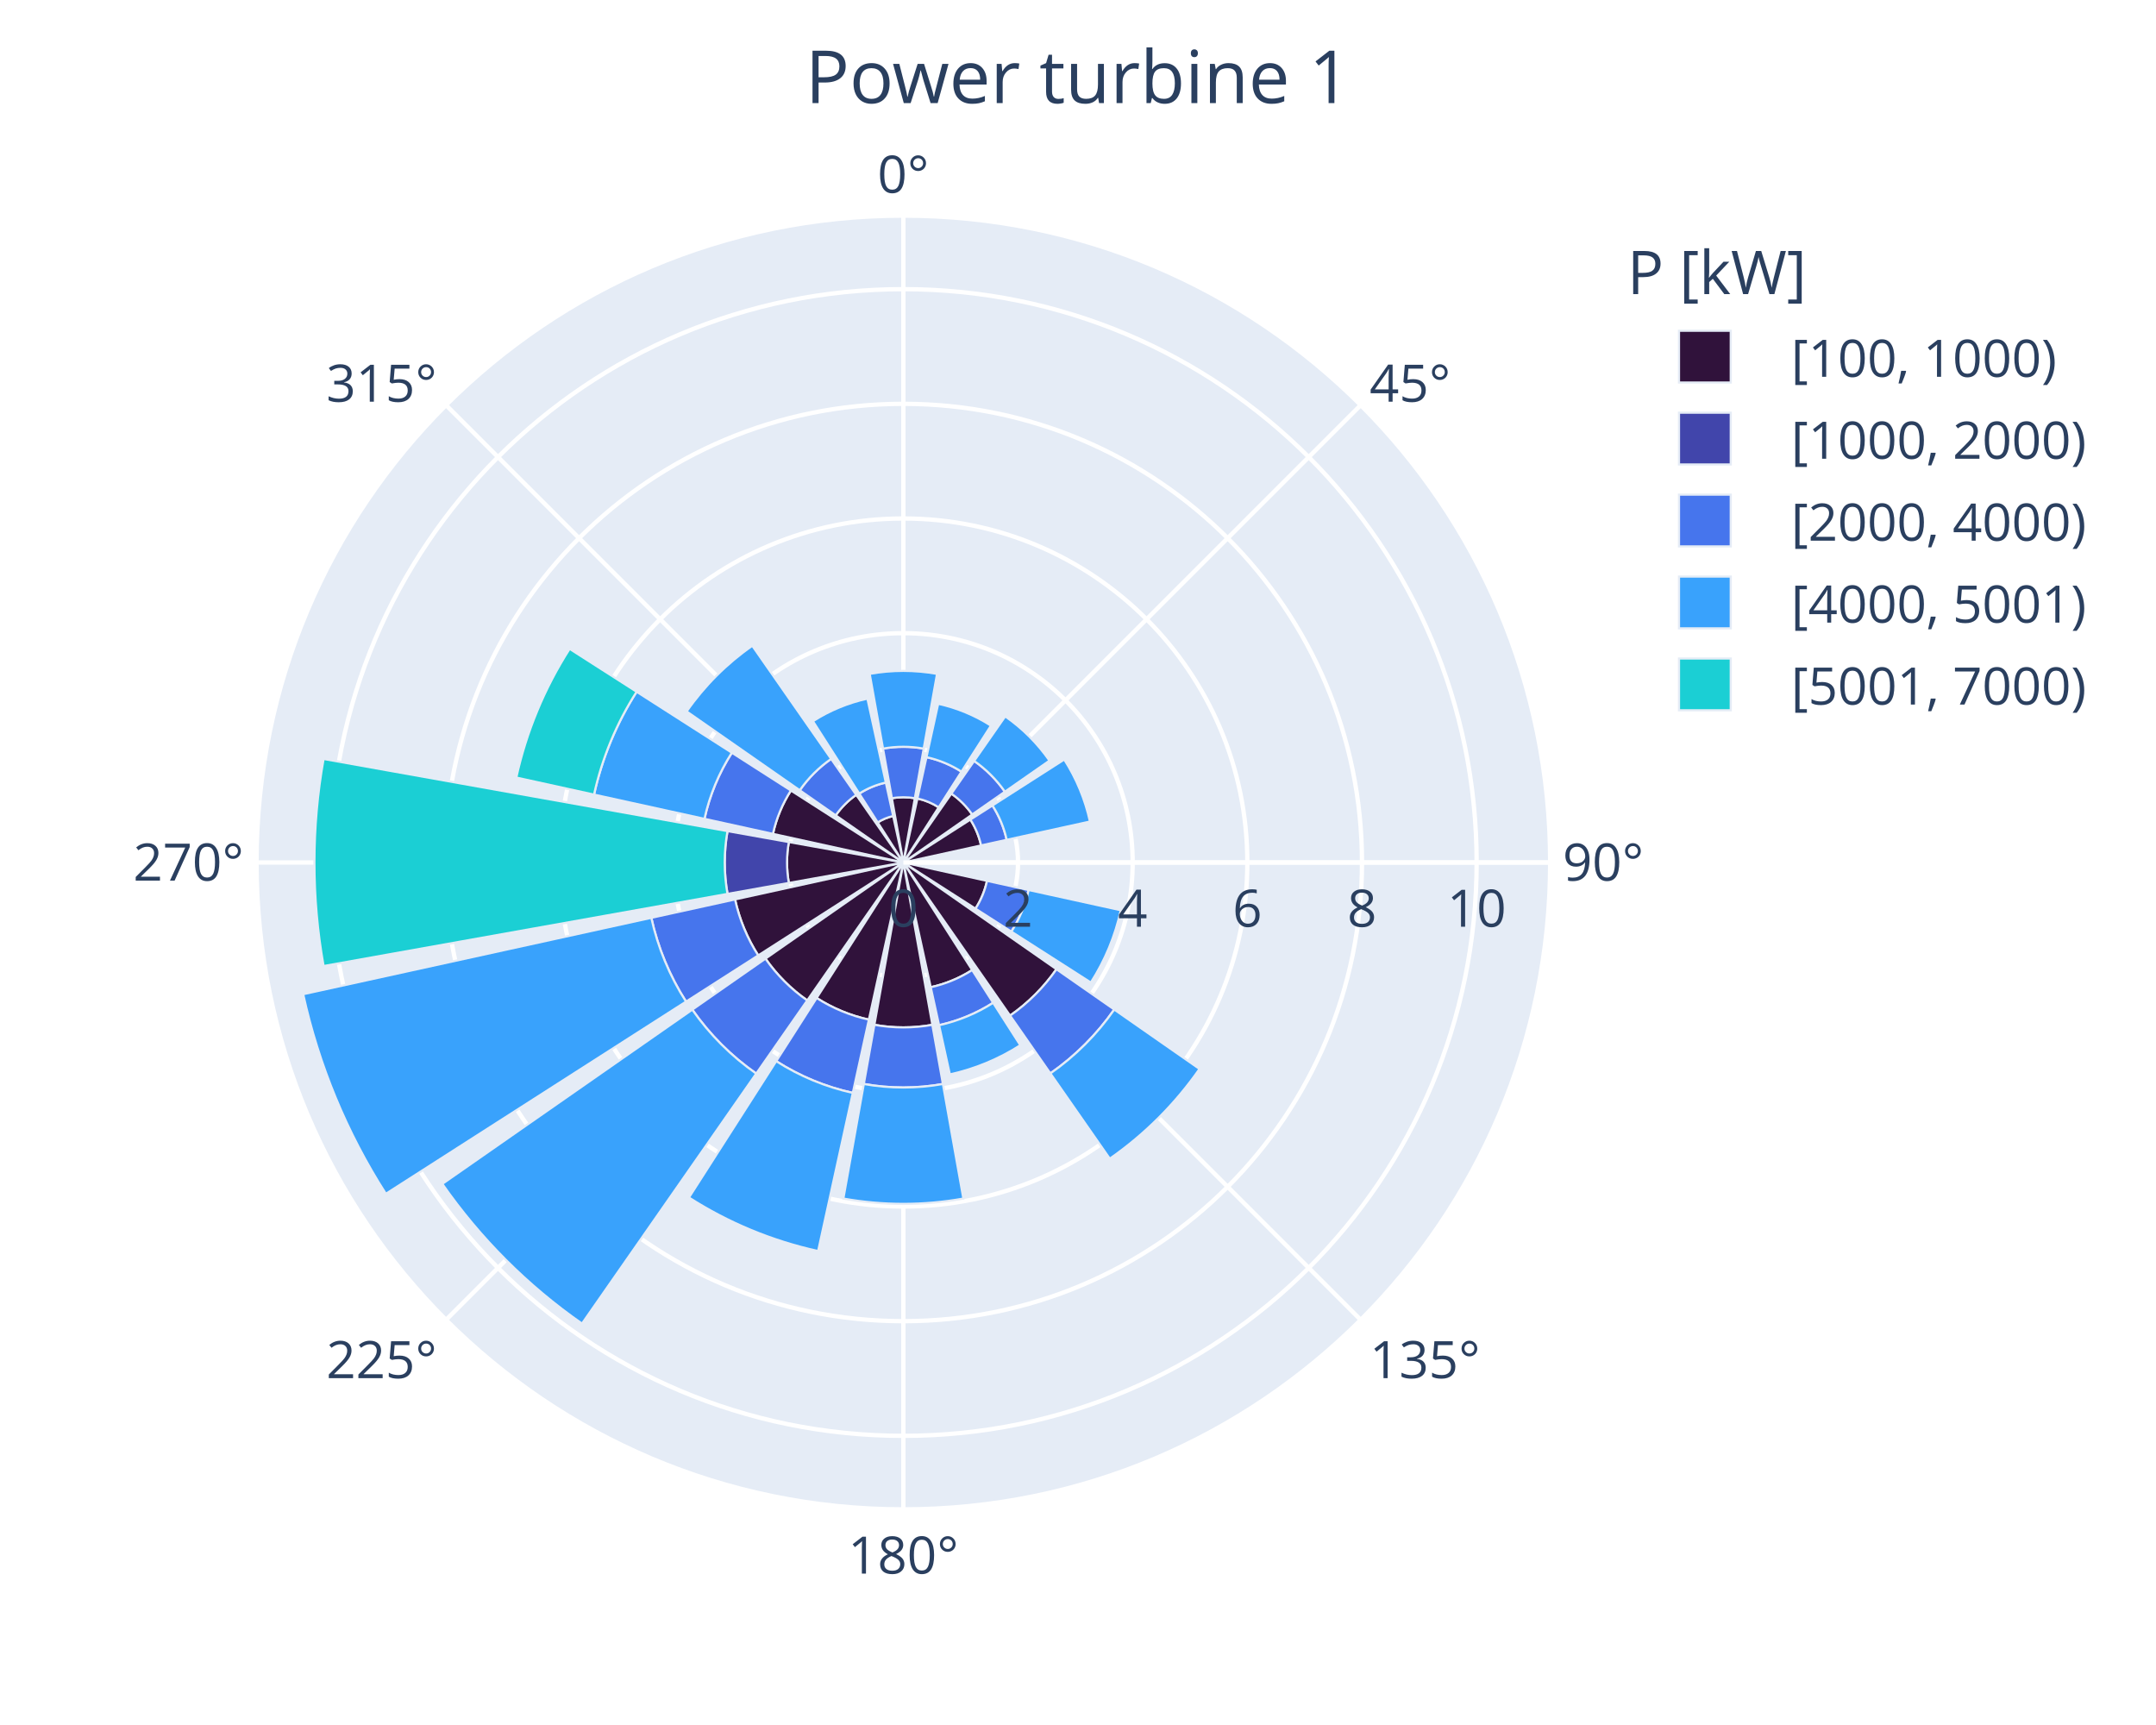
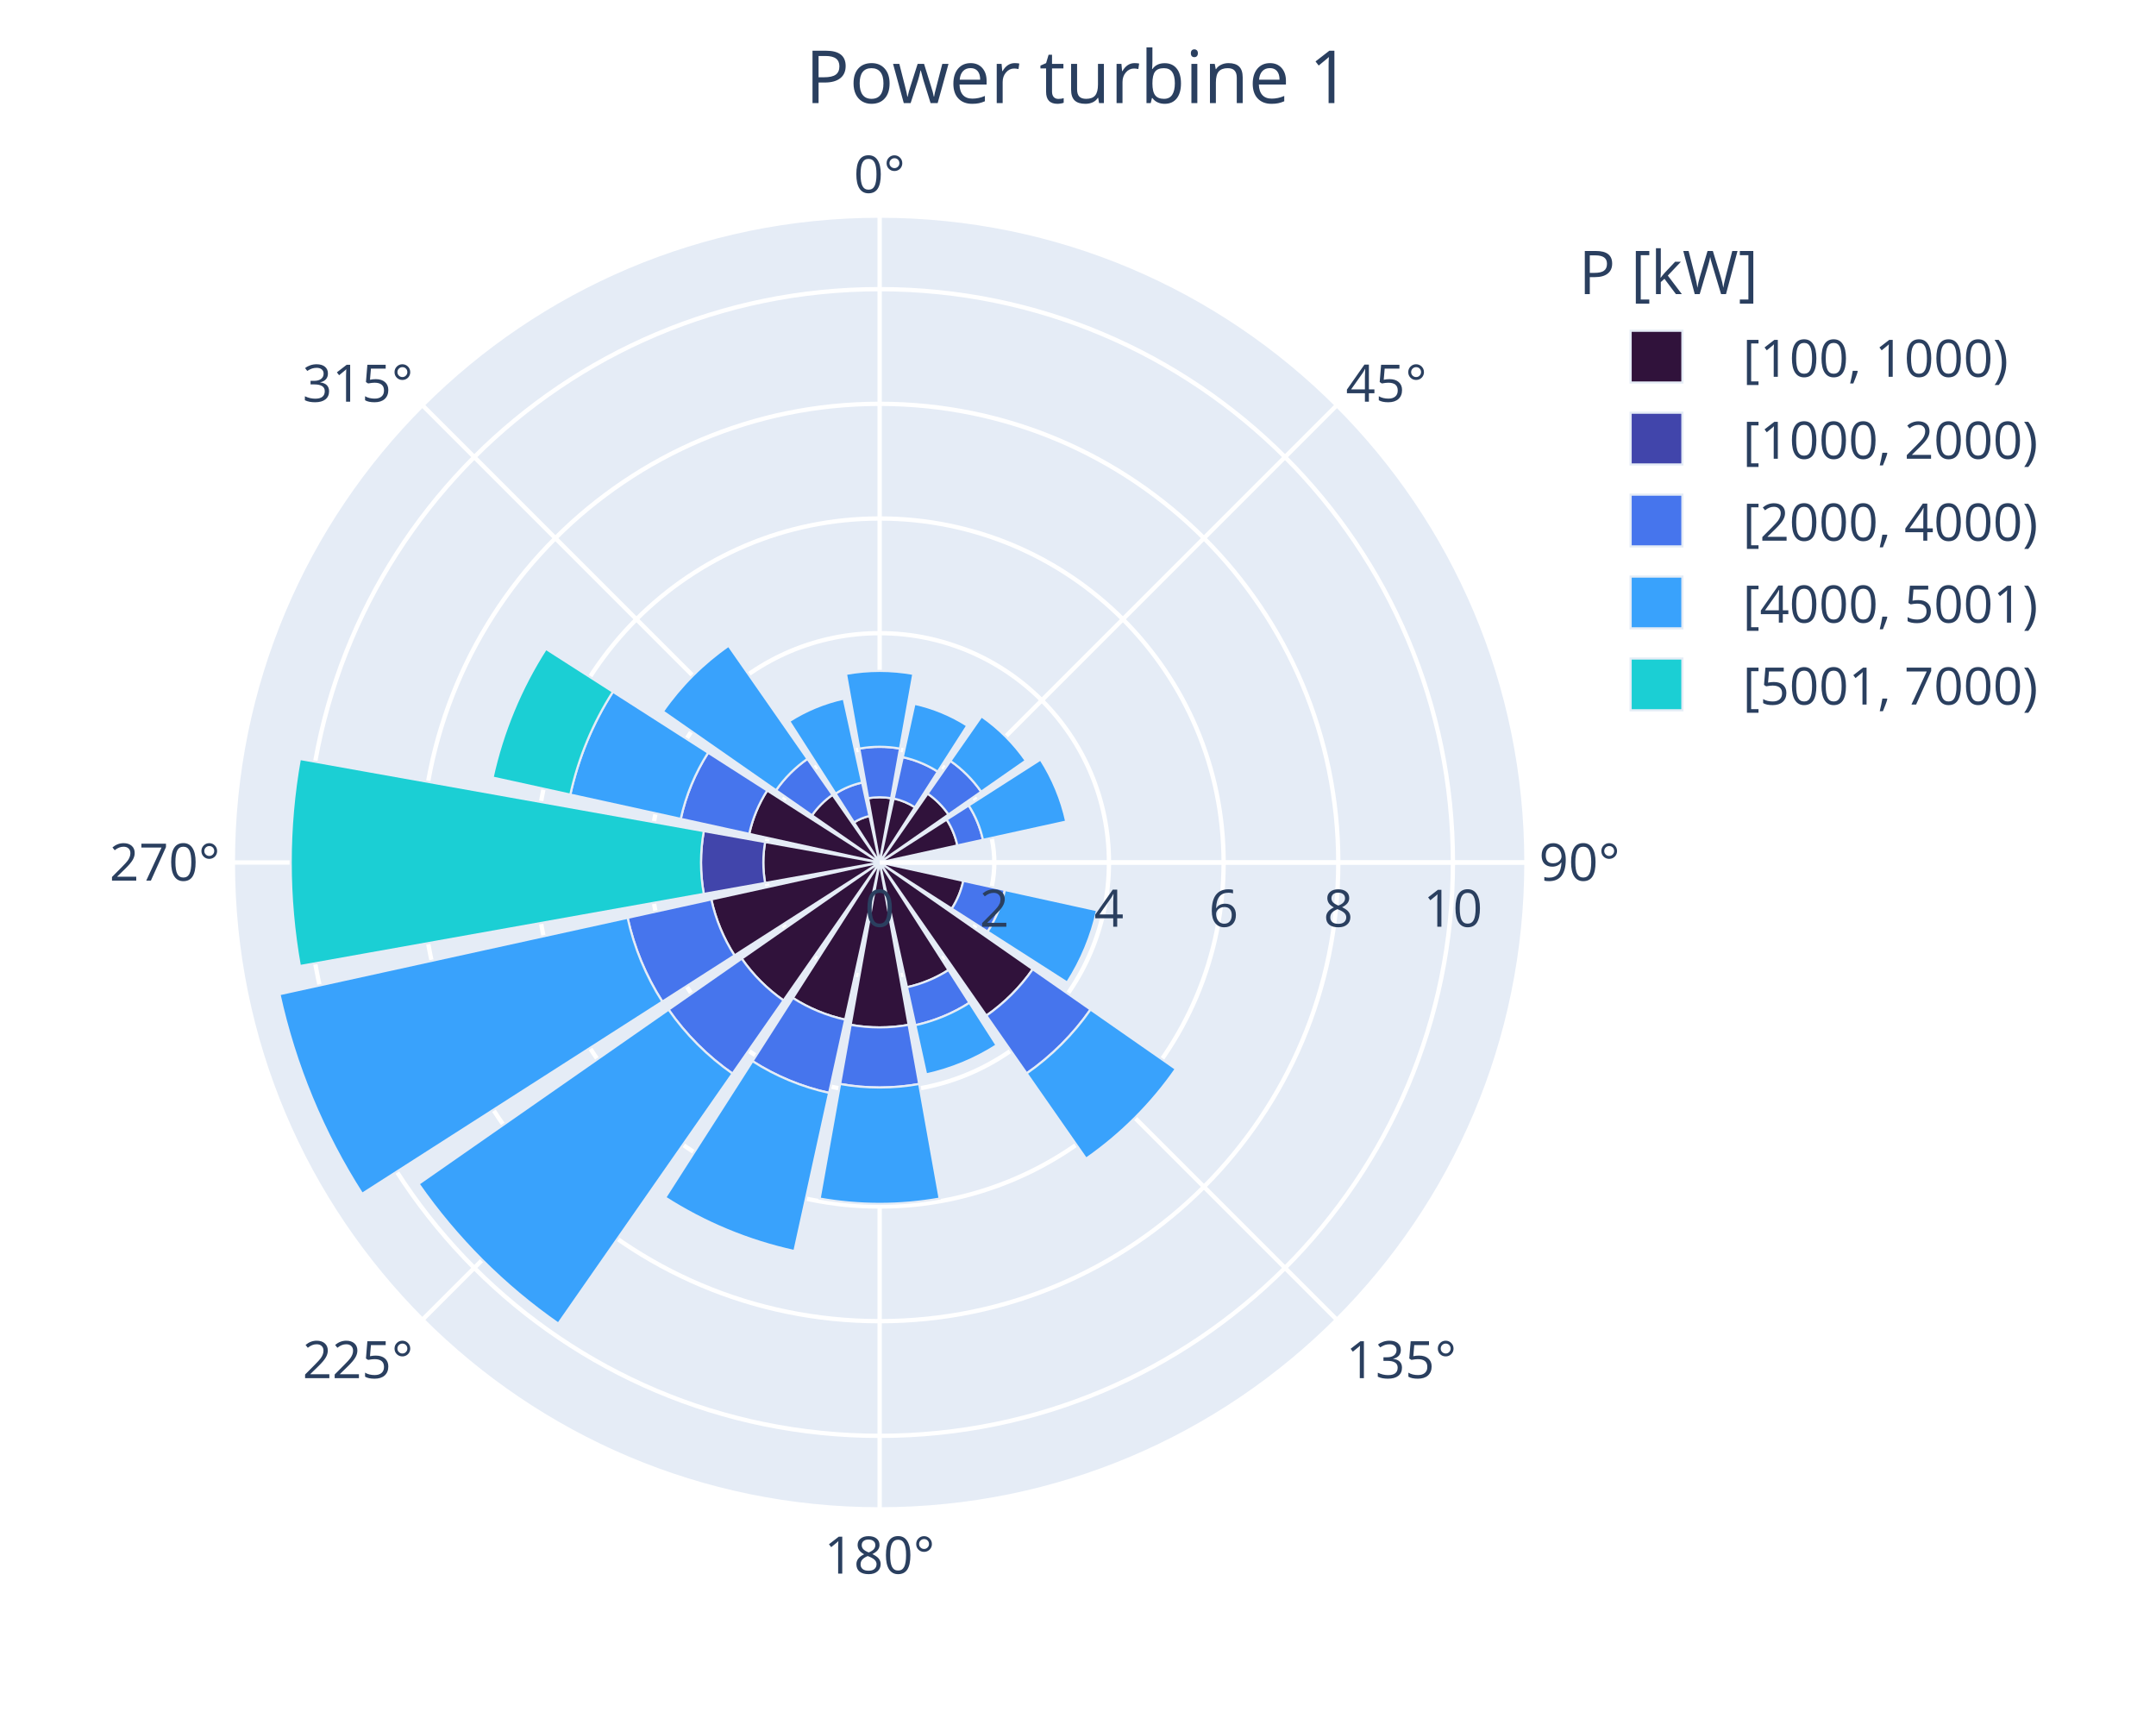
<svg xmlns="http://www.w3.org/2000/svg" class="main-svg" width="500" height="400" style="" viewBox="0 0 500 400">
  <rect x="0" y="0" width="500" height="400" style="fill: rgb(255, 255, 255); fill-opacity: 1;" />
-   <defs id="defs-4c8c38">
+   <defs id="defs-82ed6b">
    <g class="clips">
-       <clipPath id="clip4c8c38polar-for-traces">
+       <clipPath id="clip82ed6bpolar-for-traces">
        <path d="M150,0A150,150 0,1,0 -150,-1.8369701987210297e-14A150,150 0,1,0 150,3.6739403974420595e-14Z" transform="translate(150,150)" />
      </clipPath>
    </g>
    <g class="gradients" />
    <g class="patterns" />
  </defs>
  <g class="bglayer" />
  <g class="layer-below">
    <g class="imagelayer" />
    <g class="shapelayer" />
  </g>
  <g class="cartesianlayer" />
  <g class="polarlayer">
    <g class="polar">
      <g class="polarsublayer draglayer" />
      <g class="polarsublayer plotbg">
-         <path d="M150,0A150,150 0,1,0 -150,-1.8369701987210297e-14A150,150 0,1,0 150,3.6739403974420595e-14Z" transform="translate(209.5,200)" style="fill: rgb(229, 236, 246); fill-opacity: 1;" />
+         <path d="M150,0A150,150 0,1,0 -150,-1.8369701987210297e-14A150,150 0,1,0 150,3.6739403974420595e-14Z" transform="translate(204,200)" style="fill: rgb(229, 236, 246); fill-opacity: 1;" />
      </g>
      <g class="polarsublayer backplot">
        <g class="maplayer" />
      </g>
      <g class="polarsublayer angular-grid" style="fill: none;">
-         <path class="angularaxisgrid" d="M209.5,200L209.5,50" style="stroke: rgb(255, 255, 255); stroke-opacity: 1; stroke-width: 1px;" />
-         <path class="angularaxisgrid" d="M209.5,200L315.566,93.934" style="stroke: rgb(255, 255, 255); stroke-opacity: 1; stroke-width: 1px;" />
-         <path class="angularaxisgrid" d="M209.5,200L359.5,200" style="stroke: rgb(255, 255, 255); stroke-opacity: 1; stroke-width: 1px;" />
-         <path class="angularaxisgrid" d="M209.5,200L315.566,306.066" style="stroke: rgb(255, 255, 255); stroke-opacity: 1; stroke-width: 1px;" />
-         <path class="angularaxisgrid" d="M209.5,200L209.5,350" style="stroke: rgb(255, 255, 255); stroke-opacity: 1; stroke-width: 1px;" />
-         <path class="angularaxisgrid" d="M209.5,200L103.434,306.066" style="stroke: rgb(255, 255, 255); stroke-opacity: 1; stroke-width: 1px;" />
-         <path class="angularaxisgrid" d="M209.5,200L59.5,200" style="stroke: rgb(255, 255, 255); stroke-opacity: 1; stroke-width: 1px;" />
-         <path class="angularaxisgrid" d="M209.5,200L103.434,93.934" style="stroke: rgb(255, 255, 255); stroke-opacity: 1; stroke-width: 1px;" />
-       </g>
-       <g class="polarsublayer radial-grid" transform="translate(209.5,200)" style="fill: none;">
+         <path class="angularaxisgrid" d="M204,200L204,50" style="stroke: rgb(255, 255, 255); stroke-opacity: 1; stroke-width: 1px;" />
+         <path class="angularaxisgrid" d="M204,200L310.066,93.934" style="stroke: rgb(255, 255, 255); stroke-opacity: 1; stroke-width: 1px;" />
+         <path class="angularaxisgrid" d="M204,200L354,200" style="stroke: rgb(255, 255, 255); stroke-opacity: 1; stroke-width: 1px;" />
+         <path class="angularaxisgrid" d="M204,200L310.066,306.066" style="stroke: rgb(255, 255, 255); stroke-opacity: 1; stroke-width: 1px;" />
+         <path class="angularaxisgrid" d="M204,200L204,350" style="stroke: rgb(255, 255, 255); stroke-opacity: 1; stroke-width: 1px;" />
+         <path class="angularaxisgrid" d="M204,200L97.934,306.066" style="stroke: rgb(255, 255, 255); stroke-opacity: 1; stroke-width: 1px;" />
+         <path class="angularaxisgrid" d="M204,200L54,200" style="stroke: rgb(255, 255, 255); stroke-opacity: 1; stroke-width: 1px;" />
+         <path class="angularaxisgrid" d="M204,200L97.934,93.934" style="stroke: rgb(255, 255, 255); stroke-opacity: 1; stroke-width: 1px;" />
+       </g>
+       <g class="polarsublayer radial-grid" transform="translate(204,200)" style="fill: none;">
        <path class="xgrid" d="M26.59,0A26.59,26.59 0,1,0 -26.59,-3.2563358389328123e-15A26.59,26.59 0,1,0 26.59,6.512671677865625e-15Z" style="stroke: rgb(255, 255, 255); stroke-opacity: 1; stroke-width: 1px;" />
        <path class="xgrid" d="M53.18,0A53.18,53.18 0,1,0 -53.18,-6.512671677865625e-15A53.18,53.18 0,1,0 53.18,1.302534335573125e-14Z" style="stroke: rgb(255, 255, 255); stroke-opacity: 1; stroke-width: 1px;" />
        <path class="xgrid" d="M79.77,0A79.77,79.77 0,1,0 -79.77,-9.769007516798436e-15A79.77,79.77 0,1,0 79.77,1.9538015033596872e-14Z" style="stroke: rgb(255, 255, 255); stroke-opacity: 1; stroke-width: 1px;" />
        <path class="xgrid" d="M106.36,0A106.36,106.36 0,1,0 -106.36,-1.302534335573125e-14A106.36,106.36 0,1,0 106.36,2.60506867114625e-14Z" style="stroke: rgb(255, 255, 255); stroke-opacity: 1; stroke-width: 1px;" />
        <path class="xgrid" d="M132.95,0A132.95,132.95 0,1,0 -132.95,-1.6281679194664058e-14A132.95,132.95 0,1,0 132.95,3.2563358389328116e-14Z" style="stroke: rgb(255, 255, 255); stroke-opacity: 1; stroke-width: 1px;" />
      </g>
-       <g class="polarsublayer frontplot" transform="translate(59.5,50)" clip-path="url(#clip4c8c38polar-for-traces)">
+       <g class="polarsublayer frontplot" transform="translate(54,50)" clip-path="url(#clip82ed6bpolar-for-traces)">
        <g class="barlayer">
          <g class="trace bars" style="opacity: 1;">
            <g class="points">
              <g class="point" style="vector-effect: none; stroke-miterlimit: 2;">
                <path d="M150,150L152.66,135.105A15.13,15.13 0,0,0 147.34,135.105L150,150A0,0 0,0,1 150,150Z" style="opacity: 1; stroke-width: 0.5px; fill: rgb(48, 18, 59); fill-opacity: 1; stroke: rgb(229, 236, 246); stroke-opacity: 1;" />
              </g>
              <g class="point" style="vector-effect: none; stroke-miterlimit: 2;">
                <path d="M150,150L158.193,137.201A15.197,15.197 0,0,0 153.257,135.156L150,150A0,0 0,0,1 150,150Z" style="opacity: 1; stroke-width: 0.5px; fill: rgb(48, 18, 59); fill-opacity: 1; stroke: rgb(229, 236, 246); stroke-opacity: 1;" />
              </g>
              <g class="point" style="vector-effect: none; stroke-miterlimit: 2;">
                <path d="M150,150L165.969,138.87A19.464,19.464 0,0,0 161.13,134.031L150,150A0,0 0,0,1 150,150Z" style="opacity: 1; stroke-width: 0.5px; fill: rgb(48, 18, 59); fill-opacity: 1; stroke: rgb(229, 236, 246); stroke-opacity: 1;" />
              </g>
              <g class="point" style="vector-effect: none; stroke-miterlimit: 2;">
                <path d="M150,150L168.025,146.045A18.454,18.454 0,0,0 165.542,140.051L150,150A0,0 0,0,1 150,150Z" style="opacity: 1; stroke-width: 0.5px; fill: rgb(48, 18, 59); fill-opacity: 1; stroke: rgb(229, 236, 246); stroke-opacity: 1;" />
              </g>
              <g class="point" style="vector-effect: none; stroke-miterlimit: 2;">
                <path d="M0,0Z" style="opacity: 1; stroke-width: 0.5px; fill: rgb(48, 18, 59); fill-opacity: 1; stroke: rgb(229, 236, 246); stroke-opacity: 1;" />
              </g>
              <g class="point" style="vector-effect: none; stroke-miterlimit: 2;">
                <path d="M150,150L166.729,160.709A19.863,19.863 0,0,0 169.402,154.257L150,150A0,0 0,0,1 150,150Z" style="opacity: 1; stroke-width: 0.5px; fill: rgb(48, 18, 59); fill-opacity: 1; stroke: rgb(229, 236, 246); stroke-opacity: 1;" />
              </g>
              <g class="point" style="vector-effect: none; stroke-miterlimit: 2;">
                <path d="M150,150L174.745,185.504A43.276,43.276 0,0,0 185.504,174.745L150,150A0,0 0,0,1 150,150Z" style="opacity: 1; stroke-width: 0.5px; fill: rgb(48, 18, 59); fill-opacity: 1; stroke: rgb(229, 236, 246); stroke-opacity: 1;" />
              </g>
              <g class="point" style="vector-effect: none; stroke-miterlimit: 2;">
                <path d="M150,150L156.345,178.921A29.609,29.609 0,0,0 165.963,174.937L150,150A0,0 0,0,1 150,150Z" style="opacity: 1; stroke-width: 0.5px; fill: rgb(48, 18, 59); fill-opacity: 1; stroke: rgb(229, 236, 246); stroke-opacity: 1;" />
              </g>
              <g class="point" style="vector-effect: none; stroke-miterlimit: 2;">
                <path d="M150,150L143.278,187.642A38.238,38.238 0,0,0 156.722,187.642L150,150A0,0 0,0,1 150,150Z" style="opacity: 1; stroke-width: 0.5px; fill: rgb(48, 18, 59); fill-opacity: 1; stroke: rgb(229, 236, 246); stroke-opacity: 1;" />
              </g>
              <g class="point" style="vector-effect: none; stroke-miterlimit: 2;">
                <path d="M150,150L129.886,181.42A37.307,37.307 0,0,0 142.005,186.44L150,150A0,0 0,0,1 150,150Z" style="opacity: 1; stroke-width: 0.5px; fill: rgb(48, 18, 59); fill-opacity: 1; stroke: rgb(229, 236, 246); stroke-opacity: 1;" />
              </g>
              <g class="point" style="vector-effect: none; stroke-miterlimit: 2;">
                <path d="M150,150L118.019,172.289A38.982,38.982 0,0,0 127.711,181.981L150,150A0,0 0,0,1 150,150Z" style="opacity: 1; stroke-width: 0.5px; fill: rgb(48, 18, 59); fill-opacity: 1; stroke: rgb(229, 236, 246); stroke-opacity: 1;" />
              </g>
              <g class="point" style="vector-effect: none; stroke-miterlimit: 2;">
                <path d="M150,150L110.963,158.565A39.966,39.966 0,0,0 116.34,171.547L150,150A0,0 0,0,1 150,150Z" style="opacity: 1; stroke-width: 0.5px; fill: rgb(48, 18, 59); fill-opacity: 1; stroke: rgb(229, 236, 246); stroke-opacity: 1;" />
              </g>
              <g class="point" style="vector-effect: none; stroke-miterlimit: 2;">
                <path d="M150,150L123.444,145.258A26.976,26.976 0,0,0 123.444,154.742L150,150A0,0 0,0,1 150,150Z" style="opacity: 1; stroke-width: 0.5px; fill: rgb(48, 18, 59); fill-opacity: 1; stroke: rgb(229, 236, 246); stroke-opacity: 1;" />
              </g>
              <g class="point" style="vector-effect: none; stroke-miterlimit: 2;">
                <path d="M150,150L123.921,133.306A30.965,30.965 0,0,0 119.754,143.364L150,150A0,0 0,0,1 150,150Z" style="opacity: 1; stroke-width: 0.5px; fill: rgb(48, 18, 59); fill-opacity: 1; stroke: rgb(229, 236, 246); stroke-opacity: 1;" />
              </g>
              <g class="point" style="vector-effect: none; stroke-miterlimit: 2;">
                <path d="M150,150L139.068,134.315A19.119,19.119 0,0,0 134.315,139.068L150,150A0,0 0,0,1 150,150Z" style="opacity: 1; stroke-width: 0.5px; fill: rgb(48, 18, 59); fill-opacity: 1; stroke: rgb(229, 236, 246); stroke-opacity: 1;" />
              </g>
              <g class="point" style="vector-effect: none; stroke-miterlimit: 2;">
                <path d="M150,150L147.635,139.221A11.035,11.035 0,0,0 144.051,140.706L150,150A0,0 0,0,1 150,150Z" style="opacity: 1; stroke-width: 0.5px; fill: rgb(48, 18, 59); fill-opacity: 1; stroke: rgb(229, 236, 246); stroke-opacity: 1;" />
              </g>
            </g>
          </g>
          <g class="trace bars" style="opacity: 1;">
            <g class="points">
              <g class="point" style="vector-effect: none; stroke-miterlimit: 2;">
                <path d="M0,0Z" style="opacity: 1; stroke-width: 0.5px; fill: rgb(65, 69, 171); fill-opacity: 1; stroke: rgb(229, 236, 246); stroke-opacity: 1;" />
              </g>
              <g class="point" style="vector-effect: none; stroke-miterlimit: 2;">
                <path d="M0,0Z" style="opacity: 1; stroke-width: 0.5px; fill: rgb(65, 69, 171); fill-opacity: 1; stroke: rgb(229, 236, 246); stroke-opacity: 1;" />
              </g>
              <g class="point" style="vector-effect: none; stroke-miterlimit: 2;">
                <path d="M0,0Z" style="opacity: 1; stroke-width: 0.5px; fill: rgb(65, 69, 171); fill-opacity: 1; stroke: rgb(229, 236, 246); stroke-opacity: 1;" />
              </g>
              <g class="point" style="vector-effect: none; stroke-miterlimit: 2;">
                <path d="M0,0Z" style="opacity: 1; stroke-width: 0.5px; fill: rgb(65, 69, 171); fill-opacity: 1; stroke: rgb(229, 236, 246); stroke-opacity: 1;" />
              </g>
              <g class="point" style="vector-effect: none; stroke-miterlimit: 2;">
                <path d="M0,0Z" style="opacity: 1; stroke-width: 0.5px; fill: rgb(65, 69, 171); fill-opacity: 1; stroke: rgb(229, 236, 246); stroke-opacity: 1;" />
              </g>
              <g class="point" style="vector-effect: none; stroke-miterlimit: 2;">
                <path d="M0,0Z" style="opacity: 1; stroke-width: 0.5px; fill: rgb(65, 69, 171); fill-opacity: 1; stroke: rgb(229, 236, 246); stroke-opacity: 1;" />
              </g>
              <g class="point" style="vector-effect: none; stroke-miterlimit: 2;">
                <path d="M0,0Z" style="opacity: 1; stroke-width: 0.5px; fill: rgb(65, 69, 171); fill-opacity: 1; stroke: rgb(229, 236, 246); stroke-opacity: 1;" />
              </g>
              <g class="point" style="vector-effect: none; stroke-miterlimit: 2;">
                <path d="M0,0Z" style="opacity: 1; stroke-width: 0.5px; fill: rgb(65, 69, 171); fill-opacity: 1; stroke: rgb(229, 236, 246); stroke-opacity: 1;" />
              </g>
              <g class="point" style="vector-effect: none; stroke-miterlimit: 2;">
                <path d="M0,0Z" style="opacity: 1; stroke-width: 0.5px; fill: rgb(65, 69, 171); fill-opacity: 1; stroke: rgb(229, 236, 246); stroke-opacity: 1;" />
              </g>
              <g class="point" style="vector-effect: none; stroke-miterlimit: 2;">
                <path d="M0,0Z" style="opacity: 1; stroke-width: 0.5px; fill: rgb(65, 69, 171); fill-opacity: 1; stroke: rgb(229, 236, 246); stroke-opacity: 1;" />
              </g>
              <g class="point" style="vector-effect: none; stroke-miterlimit: 2;">
                <path d="M0,0Z" style="opacity: 1; stroke-width: 0.5px; fill: rgb(65, 69, 171); fill-opacity: 1; stroke: rgb(229, 236, 246); stroke-opacity: 1;" />
              </g>
              <g class="point" style="vector-effect: none; stroke-miterlimit: 2;">
                <path d="M0,0Z" style="opacity: 1; stroke-width: 0.5px; fill: rgb(65, 69, 171); fill-opacity: 1; stroke: rgb(229, 236, 246); stroke-opacity: 1;" />
              </g>
              <g class="point" style="vector-effect: none; stroke-miterlimit: 2;">
                <path d="M123.444,145.258L109.217,142.717A41.428,41.428 0,0,0 109.217,157.283L123.444,154.742A26.976,26.976 0,0,1 123.444,145.258Z" style="opacity: 1; stroke-width: 0.5px; fill: rgb(65, 69, 171); fill-opacity: 1; stroke: rgb(229, 236, 246); stroke-opacity: 1;" />
              </g>
              <g class="point" style="vector-effect: none; stroke-miterlimit: 2;">
                <path d="M0,0Z" style="opacity: 1; stroke-width: 0.5px; fill: rgb(65, 69, 171); fill-opacity: 1; stroke: rgb(229, 236, 246); stroke-opacity: 1;" />
              </g>
              <g class="point" style="vector-effect: none; stroke-miterlimit: 2;">
                <path d="M0,0Z" style="opacity: 1; stroke-width: 0.5px; fill: rgb(65, 69, 171); fill-opacity: 1; stroke: rgb(229, 236, 246); stroke-opacity: 1;" />
              </g>
              <g class="point" style="vector-effect: none; stroke-miterlimit: 2;">
                <path d="M0,0Z" style="opacity: 1; stroke-width: 0.5px; fill: rgb(65, 69, 171); fill-opacity: 1; stroke: rgb(229, 236, 246); stroke-opacity: 1;" />
              </g>
            </g>
          </g>
          <g class="trace bars" style="opacity: 1;">
            <g class="points">
              <g class="point" style="vector-effect: none; stroke-miterlimit: 2;">
                <path d="M152.66,135.105L154.717,123.588A26.83,26.83 0,0,0 145.283,123.588L147.34,135.105A15.13,15.13 0,0,1 152.66,135.105Z" style="opacity: 1; stroke-width: 0.5px; fill: rgb(70, 117, 237); fill-opacity: 1; stroke: rgb(229, 236, 246); stroke-opacity: 1;" />
              </g>
              <g class="point" style="vector-effect: none; stroke-miterlimit: 2;">
                <path d="M158.193,137.201L163.483,128.937A25.009,25.009 0,0,0 155.36,125.572L153.257,135.156A15.197,15.197 0,0,1 158.193,137.201Z" style="opacity: 1; stroke-width: 0.5px; fill: rgb(70, 117, 237); fill-opacity: 1; stroke: rgb(229, 236, 246); stroke-opacity: 1;" />
              </g>
              <g class="point" style="vector-effect: none; stroke-miterlimit: 2;">
                <path d="M165.969,138.87L173.549,133.587A28.705,28.705 0,0,0 166.413,126.451L161.13,134.031A19.464,19.464 0,0,1 165.969,138.87Z" style="opacity: 1; stroke-width: 0.5px; fill: rgb(70, 117, 237); fill-opacity: 1; stroke: rgb(229, 236, 246); stroke-opacity: 1;" />
              </g>
              <g class="point" style="vector-effect: none; stroke-miterlimit: 2;">
                <path d="M168.025,146.045L173.96,144.743A24.53,24.53 0,0,0 170.66,136.775L165.542,140.051A18.454,18.454 0,0,1 168.025,146.045Z" style="opacity: 1; stroke-width: 0.5px; fill: rgb(70, 117, 237); fill-opacity: 1; stroke: rgb(229, 236, 246); stroke-opacity: 1;" />
              </g>
              <g class="point" style="vector-effect: none; stroke-miterlimit: 2;">
                <path d="M0,0Z" style="opacity: 1; stroke-width: 0.5px; fill: rgb(70, 117, 237); fill-opacity: 1; stroke: rgb(229, 236, 246); stroke-opacity: 1;" />
              </g>
              <g class="point" style="vector-effect: none; stroke-miterlimit: 2;">
                <path d="M166.729,160.709L175.049,166.035A29.742,29.742 0,0,0 179.051,156.374L169.402,154.257A19.863,19.863 0,0,1 166.729,160.709Z" style="opacity: 1; stroke-width: 0.5px; fill: rgb(70, 117, 237); fill-opacity: 1; stroke: rgb(229, 236, 246); stroke-opacity: 1;" />
              </g>
              <g class="point" style="vector-effect: none; stroke-miterlimit: 2;">
                <path d="M174.745,185.504L184.088,198.909A59.617,59.617 0,0,0 198.909,184.088L185.504,174.745A43.276,43.276 0,0,1 174.745,185.504Z" style="opacity: 1; stroke-width: 0.5px; fill: rgb(70, 117, 237); fill-opacity: 1; stroke: rgb(229, 236, 246); stroke-opacity: 1;" />
              </g>
              <g class="point" style="vector-effect: none; stroke-miterlimit: 2;">
                <path d="M156.345,178.921L158.277,187.726A38.623,38.623 0,0,0 170.823,182.529L165.963,174.937A29.609,29.609 0,0,1 156.345,178.921Z" style="opacity: 1; stroke-width: 0.5px; fill: rgb(70, 117, 237); fill-opacity: 1; stroke: rgb(229, 236, 246); stroke-opacity: 1;" />
              </g>
              <g class="point" style="vector-effect: none; stroke-miterlimit: 2;">
                <path d="M143.278,187.642L140.829,201.359A52.171,52.171 0,0,0 159.171,201.359L156.722,187.642A38.238,38.238 0,0,1 143.278,187.642Z" style="opacity: 1; stroke-width: 0.5px; fill: rgb(70, 117, 237); fill-opacity: 1; stroke: rgb(229, 236, 246); stroke-opacity: 1;" />
              </g>
              <g class="point" style="vector-effect: none; stroke-miterlimit: 2;">
                <path d="M129.886,181.42L120.511,196.067A54.697,54.697 0,0,0 138.278,203.426L142.005,186.44A37.307,37.307 0,0,1 129.886,181.42Z" style="opacity: 1; stroke-width: 0.5px; fill: rgb(70, 117, 237); fill-opacity: 1; stroke: rgb(229, 236, 246); stroke-opacity: 1;" />
              </g>
              <g class="point" style="vector-effect: none; stroke-miterlimit: 2;">
                <path d="M118.019,172.289L101.047,184.118A59.67,59.67 0,0,0 115.882,198.953L127.711,181.981A38.982,38.982 0,0,1 118.019,172.289Z" style="opacity: 1; stroke-width: 0.5px; fill: rgb(70, 117, 237); fill-opacity: 1; stroke: rgb(229, 236, 246); stroke-opacity: 1;" />
              </g>
              <g class="point" style="vector-effect: none; stroke-miterlimit: 2;">
                <path d="M110.963,158.565L91.548,162.825A59.843,59.843 0,0,0 99.6,182.263L116.34,171.547A39.966,39.966 0,0,1 110.963,158.565Z" style="opacity: 1; stroke-width: 0.5px; fill: rgb(70, 117, 237); fill-opacity: 1; stroke: rgb(229, 236, 246); stroke-opacity: 1;" />
              </g>
              <g class="point" style="vector-effect: none; stroke-miterlimit: 2;">
                <path d="M0,0Z" style="opacity: 1; stroke-width: 0.5px; fill: rgb(70, 117, 237); fill-opacity: 1; stroke: rgb(229, 236, 246); stroke-opacity: 1;" />
              </g>
              <g class="point" style="vector-effect: none; stroke-miterlimit: 2;">
                <path d="M123.921,133.306L110.226,124.539A47.225,47.225 0,0,0 103.872,139.879L119.754,143.364A30.965,30.965 0,0,1 123.921,133.306Z" style="opacity: 1; stroke-width: 0.5px; fill: rgb(70, 117, 237); fill-opacity: 1; stroke: rgb(229, 236, 246); stroke-opacity: 1;" />
              </g>
              <g class="point" style="vector-effect: none; stroke-miterlimit: 2;">
                <path d="M139.068,134.315L133.252,125.971A29.29,29.29 0,0,0 125.971,133.252L134.315,139.068A19.119,19.119 0,0,1 139.068,134.315Z" style="opacity: 1; stroke-width: 0.5px; fill: rgb(70, 117, 237); fill-opacity: 1; stroke: rgb(229, 236, 246); stroke-opacity: 1;" />
              </g>
              <g class="point" style="vector-effect: none; stroke-miterlimit: 2;">
                <path d="M147.635,139.221L145.934,131.468A18.973,18.973 0,0,0 139.771,134.021L144.051,140.706A11.035,11.035 0,0,1 147.635,139.221Z" style="opacity: 1; stroke-width: 0.5px; fill: rgb(70, 117, 237); fill-opacity: 1; stroke: rgb(229, 236, 246); stroke-opacity: 1;" />
              </g>
            </g>
          </g>
          <g class="trace bars" style="opacity: 1;">
            <g class="points">
              <g class="point" style="vector-effect: none; stroke-miterlimit: 2;">
                <path d="M154.717,123.588L157.811,106.259A44.433,44.433 0,0,0 142.189,106.259L145.283,123.588A26.83,26.83 0,0,1 154.717,123.588Z" style="opacity: 1; stroke-width: 0.5px; fill: rgb(57, 162, 252); fill-opacity: 1; stroke: rgb(229, 236, 246); stroke-opacity: 1;" />
              </g>
              <g class="point" style="vector-effect: none; stroke-miterlimit: 2;">
                <path d="M163.483,128.937L170.314,118.266A37.679,37.679 0,0,0 158.075,113.196L155.36,125.572A25.009,25.009 0,0,1 163.483,128.937Z" style="opacity: 1; stroke-width: 0.5px; fill: rgb(57, 162, 252); fill-opacity: 1; stroke: rgb(229, 236, 246); stroke-opacity: 1;" />
              </g>
              <g class="point" style="vector-effect: none; stroke-miterlimit: 2;">
                <path d="M173.549,133.587L183.89,126.38A41.309,41.309 0,0,0 173.62,116.11L166.413,126.451A28.705,28.705 0,0,1 173.549,133.587Z" style="opacity: 1; stroke-width: 0.5px; fill: rgb(57, 162, 252); fill-opacity: 1; stroke: rgb(229, 236, 246); stroke-opacity: 1;" />
              </g>
              <g class="point" style="vector-effect: none; stroke-miterlimit: 2;">
                <path d="M173.96,144.743L193.271,140.506A44.3,44.3 0,0,0 187.31,126.116L170.66,136.775A24.53,24.53 0,0,1 173.96,144.743Z" style="opacity: 1; stroke-width: 0.5px; fill: rgb(57, 162, 252); fill-opacity: 1; stroke: rgb(229, 236, 246); stroke-opacity: 1;" />
              </g>
              <g class="point" style="vector-effect: none; stroke-miterlimit: 2;">
                <path d="M0,0Z" style="opacity: 1; stroke-width: 0.5px; fill: rgb(57, 162, 252); fill-opacity: 1; stroke: rgb(229, 236, 246); stroke-opacity: 1;" />
              </g>
              <g class="point" style="vector-effect: none; stroke-miterlimit: 2;">
                <path d="M175.049,166.035L193.48,177.834A51.626,51.626 0,0,0 200.427,161.064L179.051,156.374A29.742,29.742 0,0,1 175.049,166.035Z" style="opacity: 1; stroke-width: 0.5px; fill: rgb(57, 162, 252); fill-opacity: 1; stroke: rgb(229, 236, 246); stroke-opacity: 1;" />
              </g>
              <g class="point" style="vector-effect: none; stroke-miterlimit: 2;">
                <path d="M184.088,198.909L197.871,218.685A83.721,83.721 0,0,0 218.685,197.871L198.909,184.088A59.617,59.617 0,0,1 184.088,198.909Z" style="opacity: 1; stroke-width: 0.5px; fill: rgb(57, 162, 252); fill-opacity: 1; stroke: rgb(229, 236, 246); stroke-opacity: 1;" />
              </g>
              <g class="point" style="vector-effect: none; stroke-miterlimit: 2;">
                <path d="M158.277,187.726L160.782,199.141A50.31,50.31 0,0,0 177.124,192.372L170.823,182.529A38.623,38.623 0,0,1 158.277,187.726Z" style="opacity: 1; stroke-width: 0.5px; fill: rgb(57, 162, 252); fill-opacity: 1; stroke: rgb(229, 236, 246); stroke-opacity: 1;" />
              </g>
              <g class="point" style="vector-effect: none; stroke-miterlimit: 2;">
                <path d="M140.829,201.359L136.084,227.928A79.161,79.161 0,0,0 163.916,227.928L159.171,201.359A52.171,52.171 0,0,1 140.829,201.359Z" style="opacity: 1; stroke-width: 0.5px; fill: rgb(57, 162, 252); fill-opacity: 1; stroke: rgb(229, 236, 246); stroke-opacity: 1;" />
              </g>
              <g class="point" style="vector-effect: none; stroke-miterlimit: 2;">
                <path d="M120.511,196.067L100.268,227.689A92.243,92.243 0,0,0 130.231,240.1L138.278,203.426A54.697,54.697 0,0,1 120.511,196.067Z" style="opacity: 1; stroke-width: 0.5px; fill: rgb(57, 162, 252); fill-opacity: 1; stroke: rgb(229, 236, 246); stroke-opacity: 1;" />
              </g>
              <g class="point" style="vector-effect: none; stroke-miterlimit: 2;">
                <path d="M101.047,184.118L43.073,224.524A130.335,130.335 0,0,0 75.476,256.927L115.882,198.953A59.67,59.67 0,0,1 101.047,184.118Z" style="opacity: 1; stroke-width: 0.5px; fill: rgb(57, 162, 252); fill-opacity: 1; stroke: rgb(229, 236, 246); stroke-opacity: 1;" />
              </g>
              <g class="point" style="vector-effect: none; stroke-miterlimit: 2;">
                <path d="M91.548,162.825L10.811,180.539A142.5,142.5 0,0,0 29.984,226.827L99.6,182.263A59.843,59.843 0,0,1 91.548,162.825Z" style="opacity: 1; stroke-width: 0.5px; fill: rgb(57, 162, 252); fill-opacity: 1; stroke: rgb(229, 236, 246); stroke-opacity: 1;" />
              </g>
              <g class="point" style="vector-effect: none; stroke-miterlimit: 2;">
                <path d="M0,0Z" style="opacity: 1; stroke-width: 0.5px; fill: rgb(57, 162, 252); fill-opacity: 1; stroke: rgb(229, 236, 246); stroke-opacity: 1;" />
              </g>
              <g class="point" style="vector-effect: none; stroke-miterlimit: 2;">
                <path d="M110.226,124.539L88.144,110.404A73.444,73.444 0,0,0 78.263,134.26L103.872,139.879A47.225,47.225 0,0,1 110.226,124.539Z" style="opacity: 1; stroke-width: 0.5px; fill: rgb(57, 162, 252); fill-opacity: 1; stroke: rgb(229, 236, 246); stroke-opacity: 1;" />
              </g>
              <g class="point" style="vector-effect: none; stroke-miterlimit: 2;">
                <path d="M133.252,125.971L114.969,99.738A61.265,61.265 0,0,0 99.738,114.969L125.971,133.252A29.29,29.29 0,0,1 133.252,125.971Z" style="opacity: 1; stroke-width: 0.5px; fill: rgb(57, 162, 252); fill-opacity: 1; stroke: rgb(229, 236, 246); stroke-opacity: 1;" />
              </g>
              <g class="point" style="vector-effect: none; stroke-miterlimit: 2;">
                <path d="M145.934,131.468L141.663,112.002A38.902,38.902 0,0,0 129.026,117.236L139.771,134.021A18.973,18.973 0,0,1 145.934,131.468Z" style="opacity: 1; stroke-width: 0.5px; fill: rgb(57, 162, 252); fill-opacity: 1; stroke: rgb(229, 236, 246); stroke-opacity: 1;" />
              </g>
            </g>
          </g>
          <g class="trace bars" style="opacity: 1;">
            <g class="points">
              <g class="point" style="vector-effect: none; stroke-miterlimit: 2;">
                <path d="M0,0Z" style="opacity: 1; stroke-width: 0.5px; fill: rgb(27, 207, 212); fill-opacity: 1; stroke: rgb(229, 236, 246); stroke-opacity: 1;" />
              </g>
              <g class="point" style="vector-effect: none; stroke-miterlimit: 2;">
                <path d="M0,0Z" style="opacity: 1; stroke-width: 0.5px; fill: rgb(27, 207, 212); fill-opacity: 1; stroke: rgb(229, 236, 246); stroke-opacity: 1;" />
              </g>
              <g class="point" style="vector-effect: none; stroke-miterlimit: 2;">
                <path d="M0,0Z" style="opacity: 1; stroke-width: 0.5px; fill: rgb(27, 207, 212); fill-opacity: 1; stroke: rgb(229, 236, 246); stroke-opacity: 1;" />
              </g>
              <g class="point" style="vector-effect: none; stroke-miterlimit: 2;">
                <path d="M0,0Z" style="opacity: 1; stroke-width: 0.5px; fill: rgb(27, 207, 212); fill-opacity: 1; stroke: rgb(229, 236, 246); stroke-opacity: 1;" />
              </g>
              <g class="point" style="vector-effect: none; stroke-miterlimit: 2;">
                <path d="M0,0Z" style="opacity: 1; stroke-width: 0.5px; fill: rgb(27, 207, 212); fill-opacity: 1; stroke: rgb(229, 236, 246); stroke-opacity: 1;" />
              </g>
              <g class="point" style="vector-effect: none; stroke-miterlimit: 2;">
                <path d="M0,0Z" style="opacity: 1; stroke-width: 0.5px; fill: rgb(27, 207, 212); fill-opacity: 1; stroke: rgb(229, 236, 246); stroke-opacity: 1;" />
              </g>
              <g class="point" style="vector-effect: none; stroke-miterlimit: 2;">
                <path d="M0,0Z" style="opacity: 1; stroke-width: 0.5px; fill: rgb(27, 207, 212); fill-opacity: 1; stroke: rgb(229, 236, 246); stroke-opacity: 1;" />
              </g>
              <g class="point" style="vector-effect: none; stroke-miterlimit: 2;">
                <path d="M0,0Z" style="opacity: 1; stroke-width: 0.5px; fill: rgb(27, 207, 212); fill-opacity: 1; stroke: rgb(229, 236, 246); stroke-opacity: 1;" />
              </g>
              <g class="point" style="vector-effect: none; stroke-miterlimit: 2;">
                <path d="M0,0Z" style="opacity: 1; stroke-width: 0.5px; fill: rgb(27, 207, 212); fill-opacity: 1; stroke: rgb(229, 236, 246); stroke-opacity: 1;" />
              </g>
              <g class="point" style="vector-effect: none; stroke-miterlimit: 2;">
                <path d="M0,0Z" style="opacity: 1; stroke-width: 0.5px; fill: rgb(27, 207, 212); fill-opacity: 1; stroke: rgb(229, 236, 246); stroke-opacity: 1;" />
              </g>
              <g class="point" style="vector-effect: none; stroke-miterlimit: 2;">
                <path d="M0,0Z" style="opacity: 1; stroke-width: 0.5px; fill: rgb(27, 207, 212); fill-opacity: 1; stroke: rgb(229, 236, 246); stroke-opacity: 1;" />
              </g>
              <g class="point" style="vector-effect: none; stroke-miterlimit: 2;">
                <path d="M0,0Z" style="opacity: 1; stroke-width: 0.5px; fill: rgb(27, 207, 212); fill-opacity: 1; stroke: rgb(229, 236, 246); stroke-opacity: 1;" />
              </g>
              <g class="point" style="vector-effect: none; stroke-miterlimit: 2;">
                <path d="M109.217,142.717L15.544,125.989A136.584,136.584 0,0,0 15.544,174.011L109.217,157.283A41.428,41.428 0,0,1 109.217,142.717Z" style="opacity: 1; stroke-width: 0.5px; fill: rgb(27, 207, 212); fill-opacity: 1; stroke: rgb(229, 236, 246); stroke-opacity: 1;" />
              </g>
              <g class="point" style="vector-effect: none; stroke-miterlimit: 2;">
                <path d="M88.144,110.404L72.602,100.454A91.898,91.898 0,0,0 60.237,130.305L78.263,134.26A73.444,73.444 0,0,1 88.144,110.404Z" style="opacity: 1; stroke-width: 0.5px; fill: rgb(27, 207, 212); fill-opacity: 1; stroke: rgb(229, 236, 246); stroke-opacity: 1;" />
              </g>
              <g class="point" style="vector-effect: none; stroke-miterlimit: 2;">
                <path d="M0,0Z" style="opacity: 1; stroke-width: 0.5px; fill: rgb(27, 207, 212); fill-opacity: 1; stroke: rgb(229, 236, 246); stroke-opacity: 1;" />
              </g>
              <g class="point" style="vector-effect: none; stroke-miterlimit: 2;">
                <path d="M0,0Z" style="opacity: 1; stroke-width: 0.5px; fill: rgb(27, 207, 212); fill-opacity: 1; stroke: rgb(229, 236, 246); stroke-opacity: 1;" />
              </g>
            </g>
          </g>
        </g>
        <g class="scatterlayer" />
      </g>
      <g class="polarsublayer angular-line">
-         <path d="M150,0A150,150 0,1,0 -150,-1.8369701987210297e-14A150,150 0,1,0 150,3.6739403974420595e-14Z" transform="translate(209.5,200)" stroke-width="1" style="fill: none; stroke: rgb(255, 255, 255); stroke-opacity: 1;" />
+         <path d="M150,0A150,150 0,1,0 -150,-1.8369701987210297e-14A150,150 0,1,0 150,3.6739403974420595e-14Z" transform="translate(204,200)" stroke-width="1" style="fill: none; stroke: rgb(255, 255, 255); stroke-opacity: 1;" />
      </g>
      <g class="polarsublayer radial-line">
-         <line x1="0" y1="0" x2="150" y2="0" transform="translate(209.5,200)" stroke-width="1" style="fill: none; stroke: rgb(255, 255, 255); stroke-opacity: 1;" />
+         <line x1="0" y1="0" x2="150" y2="0" transform="translate(204,200)" stroke-width="1" style="fill: none; stroke: rgb(255, 255, 255); stroke-opacity: 1;" />
      </g>
      <g class="polarsublayer angular-axis">
        <g class="angularaxistick">
-           <text text-anchor="middle" x="1.7757378587636624e-16" y="-5.3" transform="translate(209.5,50)" style="font-family: 'Open Sans', verdana, arial, sans-serif; font-size: 12px; fill: rgb(42, 63, 95); fill-opacity: 1; white-space: pre; opacity: 1;">0°</text>
-         </g>
-         <g class="angularaxistick">
-           <text text-anchor="start" x="2.051" y="-0.778" transform="translate(315.566,93.93398)" style="font-family: 'Open Sans', verdana, arial, sans-serif; font-size: 12px; fill: rgb(42, 63, 95); fill-opacity: 1; white-space: pre; opacity: 1;">45°</text>
-         </g>
-         <g class="angularaxistick">
-           <text text-anchor="start" x="2.9" y="4.2" transform="translate(359.5,200)" style="font-family: 'Open Sans', verdana, arial, sans-serif; font-size: 12px; fill: rgb(42, 63, 95); fill-opacity: 1; white-space: pre; opacity: 1;">90°</text>
-         </g>
-         <g class="angularaxistick">
-           <text text-anchor="start" x="2.051" y="13.506" transform="translate(315.566,306.066)" style="font-family: 'Open Sans', verdana, arial, sans-serif; font-size: 12px; fill: rgb(42, 63, 95); fill-opacity: 1; white-space: pre; opacity: 1;">135°</text>
-         </g>
-         <g class="angularaxistick">
-           <text text-anchor="middle" x="1.7757378587636624e-16" y="14.9" transform="translate(209.5,350)" style="font-family: 'Open Sans', verdana, arial, sans-serif; font-size: 12px; fill: rgb(42, 63, 95); fill-opacity: 1; white-space: pre; opacity: 1;">180°</text>
-         </g>
-         <g class="angularaxistick">
-           <text text-anchor="end" x="-2.051" y="13.506" transform="translate(103.434,306.066)" style="font-family: 'Open Sans', verdana, arial, sans-serif; font-size: 12px; fill: rgb(42, 63, 95); fill-opacity: 1; white-space: pre; opacity: 1;">225°</text>
-         </g>
-         <g class="angularaxistick">
-           <text text-anchor="end" x="-2.9" y="4.2" transform="translate(59.5,200)" style="font-family: 'Open Sans', verdana, arial, sans-serif; font-size: 12px; fill: rgb(42, 63, 95); fill-opacity: 1; white-space: pre; opacity: 1;">270°</text>
-         </g>
-         <g class="angularaxistick">
-           <text text-anchor="end" x="-2.051" y="-0.778" transform="translate(103.434,93.93398)" style="font-family: 'Open Sans', verdana, arial, sans-serif; font-size: 12px; fill: rgb(42, 63, 95); fill-opacity: 1; white-space: pre; opacity: 1;">315°</text>
-         </g>
-       </g>
-       <g class="polarsublayer radial-axis" transform="translate(209.5,200)">
+           <text text-anchor="middle" x="1.7757378587636624e-16" y="-5.3" transform="translate(204,50)" style="font-family: 'Open Sans', verdana, arial, sans-serif; font-size: 12px; fill: rgb(42, 63, 95); fill-opacity: 1; white-space: pre; opacity: 1;">0°</text>
+         </g>
+         <g class="angularaxistick">
+           <text text-anchor="start" x="2.051" y="-0.778" transform="translate(310.066,93.93398)" style="font-family: 'Open Sans', verdana, arial, sans-serif; font-size: 12px; fill: rgb(42, 63, 95); fill-opacity: 1; white-space: pre; opacity: 1;">45°</text>
+         </g>
+         <g class="angularaxistick">
+           <text text-anchor="start" x="2.9" y="4.2" transform="translate(354,200)" style="font-family: 'Open Sans', verdana, arial, sans-serif; font-size: 12px; fill: rgb(42, 63, 95); fill-opacity: 1; white-space: pre; opacity: 1;">90°</text>
+         </g>
+         <g class="angularaxistick">
+           <text text-anchor="start" x="2.051" y="13.506" transform="translate(310.066,306.066)" style="font-family: 'Open Sans', verdana, arial, sans-serif; font-size: 12px; fill: rgb(42, 63, 95); fill-opacity: 1; white-space: pre; opacity: 1;">135°</text>
+         </g>
+         <g class="angularaxistick">
+           <text text-anchor="middle" x="1.7757378587636624e-16" y="14.9" transform="translate(204,350)" style="font-family: 'Open Sans', verdana, arial, sans-serif; font-size: 12px; fill: rgb(42, 63, 95); fill-opacity: 1; white-space: pre; opacity: 1;">180°</text>
+         </g>
+         <g class="angularaxistick">
+           <text text-anchor="end" x="-2.051" y="13.506" transform="translate(97.93398,306.066)" style="font-family: 'Open Sans', verdana, arial, sans-serif; font-size: 12px; fill: rgb(42, 63, 95); fill-opacity: 1; white-space: pre; opacity: 1;">225°</text>
+         </g>
+         <g class="angularaxistick">
+           <text text-anchor="end" x="-2.9" y="4.2" transform="translate(54,200)" style="font-family: 'Open Sans', verdana, arial, sans-serif; font-size: 12px; fill: rgb(42, 63, 95); fill-opacity: 1; white-space: pre; opacity: 1;">270°</text>
+         </g>
+         <g class="angularaxistick">
+           <text text-anchor="end" x="-2.051" y="-0.778" transform="translate(97.93398,93.93398)" style="font-family: 'Open Sans', verdana, arial, sans-serif; font-size: 12px; fill: rgb(42, 63, 95); fill-opacity: 1; white-space: pre; opacity: 1;">315°</text>
+         </g>
+       </g>
+       <g class="polarsublayer radial-axis" transform="translate(204,200)">
        <g class="xtick">
          <text text-anchor="middle" x="0" y="14.9" transform="" style="font-family: 'Open Sans', verdana, arial, sans-serif; font-size: 12px; fill: rgb(42, 63, 95); fill-opacity: 1; white-space: pre; opacity: 1;">0</text>
        </g>
        <g class="xtick">
          <text text-anchor="middle" x="0" y="14.9" transform="translate(26.59,0)" style="font-family: 'Open Sans', verdana, arial, sans-serif; font-size: 12px; fill: rgb(42, 63, 95); fill-opacity: 1; white-space: pre; opacity: 1;">2</text>
        </g>
        <g class="xtick">
          <text text-anchor="middle" x="0" y="14.9" transform="translate(53.18,0)" style="font-family: 'Open Sans', verdana, arial, sans-serif; font-size: 12px; fill: rgb(42, 63, 95); fill-opacity: 1; white-space: pre; opacity: 1;">4</text>
        </g>
        <g class="xtick">
          <text text-anchor="middle" x="0" y="14.9" transform="translate(79.77,0)" style="font-family: 'Open Sans', verdana, arial, sans-serif; font-size: 12px; fill: rgb(42, 63, 95); fill-opacity: 1; white-space: pre; opacity: 1;">6</text>
        </g>
        <g class="xtick">
          <text text-anchor="middle" x="0" y="14.9" transform="translate(106.36,0)" style="font-family: 'Open Sans', verdana, arial, sans-serif; font-size: 12px; fill: rgb(42, 63, 95); fill-opacity: 1; white-space: pre; opacity: 1;">8</text>
        </g>
        <g class="xtick">
          <text text-anchor="middle" x="0" y="14.9" transform="translate(132.95,0)" style="font-family: 'Open Sans', verdana, arial, sans-serif; font-size: 12px; fill: rgb(42, 63, 95); fill-opacity: 1; white-space: pre; opacity: 1;">10</text>
        </g>
      </g>
    </g>
  </g>
  <g class="smithlayer" />
  <g class="ternarylayer" />
  <g class="geolayer" />
  <g class="funnelarealayer" />
  <g class="pielayer" />
  <g class="iciclelayer" />
  <g class="treemaplayer" />
  <g class="sunburstlayer" />
  <g class="glimages" />
-   <defs id="topdefs-4c8c38">
+   <defs id="topdefs-82ed6b">
    <g class="clips" />
-     <clipPath id="legend4c8c38">
-       <rect width="113" height="124" x="0" y="0" />
+     <clipPath id="legend82ed6b">
+       <rect width="124" height="124" x="0" y="0" />
    </clipPath>
  </defs>
  <g class="layer-above">
    <g class="imagelayer" />
    <g class="shapelayer" />
  </g>
  <g class="infolayer">
-     <g class="legend" pointer-events="all" transform="translate(375.38,50)">
-       <rect class="bg" shape-rendering="crispEdges" width="113" height="124" x="0" y="0" style="stroke: rgb(68, 68, 68); stroke-opacity: 1; fill: rgb(255, 255, 255); fill-opacity: 1; stroke-width: 0px;" />
-       <g class="scrollbox" transform="" clip-path="url(#legend4c8c38)">
+     <g class="legend" pointer-events="all" transform="translate(364.16,50)">
+       <rect class="bg" shape-rendering="crispEdges" width="124" height="124" x="0" y="0" style="stroke: rgb(68, 68, 68); stroke-opacity: 1; fill: rgb(255, 255, 255); fill-opacity: 1; stroke-width: 0px;" />
+       <g class="scrollbox" transform="" clip-path="url(#legend82ed6b)">
        <text class="legendtitletext" text-anchor="start" x="2" y="18.2" style="font-family: 'Open Sans', verdana, arial, sans-serif; font-size: 14px; fill: rgb(42, 63, 95); fill-opacity: 1; white-space: pre;">P [kW]</text>
        <g class="groups" transform="">
          <g class="traces" transform="translate(0,32.7)" style="opacity: 1;">
            <text class="legendtext" text-anchor="start" x="40" y="4.68" style="font-family: 'Open Sans', verdana, arial, sans-serif; font-size: 12px; fill: rgb(42, 63, 95); fill-opacity: 1; white-space: pre;">[100, 1000)</text>
            <g class="layers" style="opacity: 1;">
              <g class="legendfill" />
              <g class="legendlines" />
              <g class="legendsymbols">
                <g class="legendpoints">
                  <path class="legendundefined" d="M6,6H-6V-6H6Z" transform="translate(20,0)" style="stroke-width: 0.5px; fill: rgb(48, 18, 59); fill-opacity: 1; stroke: rgb(229, 236, 246); stroke-opacity: 1;" />
                </g>
              </g>
            </g>
-             <rect class="legendtoggle" x="0" y="-9.5" width="107.406" height="19" style="fill: rgb(0, 0, 0); fill-opacity: 0;" />
+             <rect class="legendtoggle" x="0" y="-9.5" width="118.078" height="19" style="fill: rgb(0, 0, 0); fill-opacity: 0;" />
          </g>
        </g>
        <g class="groups" transform="">
          <g class="traces" transform="translate(0,51.7)" style="opacity: 1;">
            <text class="legendtext" text-anchor="start" x="40" y="4.68" style="font-family: 'Open Sans', verdana, arial, sans-serif; font-size: 12px; fill: rgb(42, 63, 95); fill-opacity: 1; white-space: pre;">[1000, 2000)</text>
            <g class="layers" style="opacity: 1;">
              <g class="legendfill" />
              <g class="legendlines" />
              <g class="legendsymbols">
                <g class="legendpoints">
                  <path class="legendundefined" d="M6,6H-6V-6H6Z" transform="translate(20,0)" style="stroke-width: 0.5px; fill: rgb(65, 69, 171); fill-opacity: 1; stroke: rgb(229, 236, 246); stroke-opacity: 1;" />
                </g>
              </g>
            </g>
-             <rect class="legendtoggle" x="0" y="-9.5" width="107.406" height="19" style="fill: rgb(0, 0, 0); fill-opacity: 0;" />
+             <rect class="legendtoggle" x="0" y="-9.5" width="118.078" height="19" style="fill: rgb(0, 0, 0); fill-opacity: 0;" />
          </g>
        </g>
        <g class="groups" transform="">
          <g class="traces" transform="translate(0,70.7)" style="opacity: 1;">
            <text class="legendtext" text-anchor="start" x="40" y="4.68" style="font-family: 'Open Sans', verdana, arial, sans-serif; font-size: 12px; fill: rgb(42, 63, 95); fill-opacity: 1; white-space: pre;">[2000, 4000)</text>
            <g class="layers" style="opacity: 1;">
              <g class="legendfill" />
              <g class="legendlines" />
              <g class="legendsymbols">
                <g class="legendpoints">
                  <path class="legendundefined" d="M6,6H-6V-6H6Z" transform="translate(20,0)" style="stroke-width: 0.5px; fill: rgb(70, 117, 237); fill-opacity: 1; stroke: rgb(229, 236, 246); stroke-opacity: 1;" />
                </g>
              </g>
            </g>
-             <rect class="legendtoggle" x="0" y="-9.5" width="107.406" height="19" style="fill: rgb(0, 0, 0); fill-opacity: 0;" />
+             <rect class="legendtoggle" x="0" y="-9.5" width="118.078" height="19" style="fill: rgb(0, 0, 0); fill-opacity: 0;" />
          </g>
        </g>
        <g class="groups" transform="">
          <g class="traces" transform="translate(0,89.7)" style="opacity: 1;">
            <text class="legendtext" text-anchor="start" x="40" y="4.68" style="font-family: 'Open Sans', verdana, arial, sans-serif; font-size: 12px; fill: rgb(42, 63, 95); fill-opacity: 1; white-space: pre;">[4000, 5001)</text>
            <g class="layers" style="opacity: 1;">
              <g class="legendfill" />
              <g class="legendlines" />
              <g class="legendsymbols">
                <g class="legendpoints">
                  <path class="legendundefined" d="M6,6H-6V-6H6Z" transform="translate(20,0)" style="stroke-width: 0.5px; fill: rgb(57, 162, 252); fill-opacity: 1; stroke: rgb(229, 236, 246); stroke-opacity: 1;" />
                </g>
              </g>
            </g>
-             <rect class="legendtoggle" x="0" y="-9.5" width="107.406" height="19" style="fill: rgb(0, 0, 0); fill-opacity: 0;" />
+             <rect class="legendtoggle" x="0" y="-9.5" width="118.078" height="19" style="fill: rgb(0, 0, 0); fill-opacity: 0;" />
          </g>
        </g>
        <g class="groups" transform="">
          <g class="traces" transform="translate(0,108.7)" style="opacity: 1;">
            <text class="legendtext" text-anchor="start" x="40" y="4.68" style="font-family: 'Open Sans', verdana, arial, sans-serif; font-size: 12px; fill: rgb(42, 63, 95); fill-opacity: 1; white-space: pre;">[5001, 7000)</text>
            <g class="layers" style="opacity: 1;">
              <g class="legendfill" />
              <g class="legendlines" />
              <g class="legendsymbols">
                <g class="legendpoints">
                  <path class="legendundefined" d="M6,6H-6V-6H6Z" transform="translate(20,0)" style="stroke-width: 0.5px; fill: rgb(27, 207, 212); fill-opacity: 1; stroke: rgb(229, 236, 246); stroke-opacity: 1;" />
                </g>
              </g>
            </g>
-             <rect class="legendtoggle" x="0" y="-9.5" width="107.406" height="19" style="fill: rgb(0, 0, 0); fill-opacity: 0;" />
+             <rect class="legendtoggle" x="0" y="-9.5" width="118.078" height="19" style="fill: rgb(0, 0, 0); fill-opacity: 0;" />
          </g>
        </g>
      </g>
      <rect class="scrollbar" rx="20" ry="3" width="0" height="0" x="0" y="0" style="fill: rgb(128, 139, 164); fill-opacity: 1;" />
    </g>
    <g class="g-gtitle">
      <text class="gtitle" x="250" y="12" text-anchor="middle" dy="0.7em" style="font-family: 'Open Sans', verdana, arial, sans-serif; font-size: 17px; fill: rgb(42, 63, 95); opacity: 1; font-weight: normal; white-space: pre;">Power turbine 1</text>
    </g>
    <g class="g-polartitle" />
  </g>
</svg>
